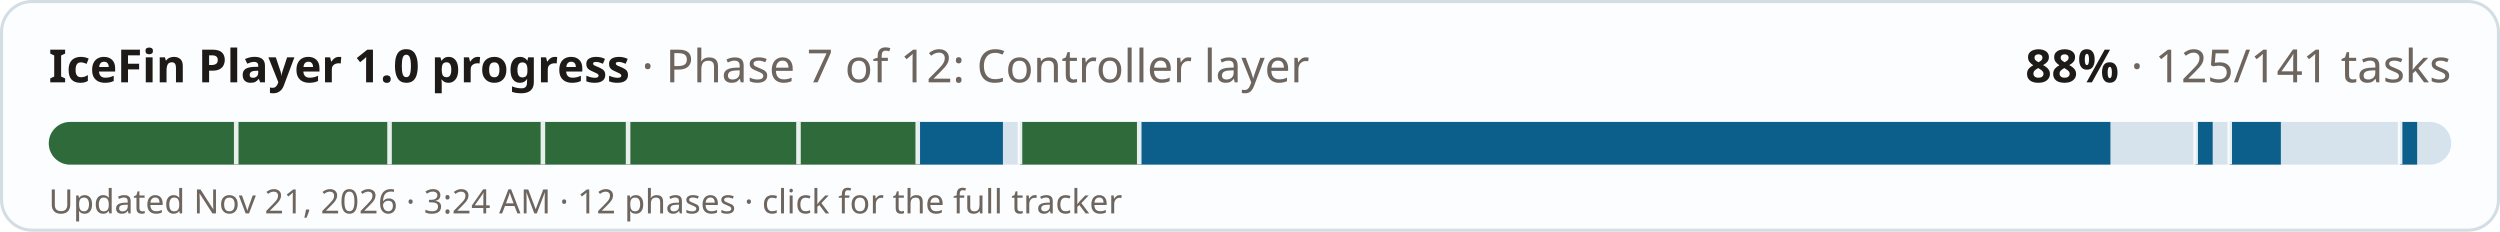
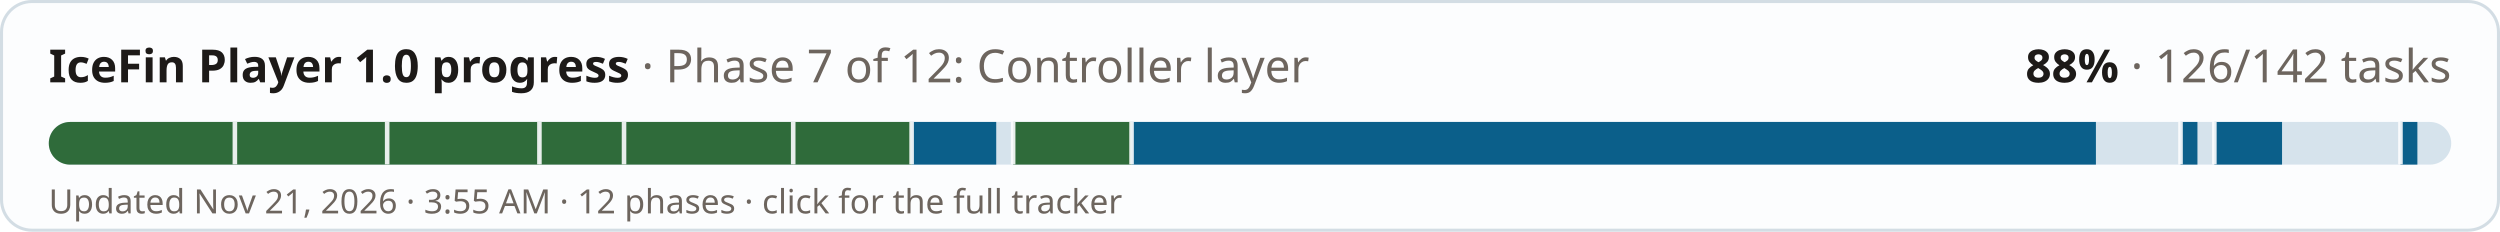
- <svg xmlns="http://www.w3.org/2000/svg" width="820" height="76" viewBox="0 0 820 76" role="img" aria-label="IceFin Player 1.0 progress: 88% (125 of 141 tasks)">
+ <svg xmlns="http://www.w3.org/2000/svg" width="820" height="76" viewBox="0 0 820 76" role="img" aria-label="IceFin Player 1.0 progress: 88% (126 of 142 tasks)">
  <style>
  .bg{fill:#fcfdfe;stroke:#d3dde4} .fg{fill:#1d1a18} .mu{fill:#6d655e} .track{fill:#d6e3ec} .done{fill:#0b5f8a} .full{fill:#2f6b3a} .tick{fill:#fcfdfe;opacity:.9}
  @media (prefers-color-scheme: dark){ .bg{fill:#1a2127;stroke:#2e3a43} .fg{fill:#f1ebe2} .mu{fill:#a99f94} .track{fill:#24384a} .done{fill:#6cb6e4} .full{fill:#6fbf7c} .tick{fill:#1a2127} }
  text{font-family:-apple-system,"Segoe UI",system-ui,"Noto Sans","DejaVu Sans",sans-serif}
</style>
  <rect class="bg" x="0.5" y="0.5" width="819" height="75" rx="10" />
  <text class="fg" x="16" y="27" font-size="15" font-weight="700">IceFin Player 1.0 progress <tspan class="mu" font-weight="400">· Phase 7 of 12: Controller layer</tspan>
  </text>
-   <text class="fg" x="804" y="27" font-size="15" font-weight="700" text-anchor="end">88% <tspan class="mu" font-weight="400">· 125/141 tasks</tspan>
+   <text class="fg" x="804" y="27" font-size="15" font-weight="700" text-anchor="end">88% <tspan class="mu" font-weight="400">· 126/142 tasks</tspan>
  </text>
  <rect class="track" x="16" y="40" width="788" height="14" rx="7" />
  <clipPath id="c">
    <rect x="16" y="40" width="788" height="14" rx="7" />
  </clipPath>
  <g clip-path="url(#c)">
-     <rect class="full" x="16" y="40" width="61.48" height="14" />
-     <rect class="full" x="77.48" y="40" width="50.3" height="14" />
-     <rect class="full" x="127.77" y="40" width="50.3" height="14" />
-     <rect class="full" x="178.07" y="40" width="27.94" height="14" />
-     <rect class="full" x="206.01" y="40" width="55.89" height="14" />
-     <rect class="full" x="261.9" y="40" width="39.12" height="14" />
-     <rect class="done" x="301.02" y="40" width="27.94" height="14" />
-     <rect class="full" x="334.55" y="40" width="39.12" height="14" />
-     <rect class="done" x="373.67" y="40" width="318.55" height="14" />
-     <rect class="done" x="720.17" y="40" width="5.59" height="14" />
-     <rect class="done" x="731.35" y="40" width="16.77" height="14" />
-     <rect class="done" x="787.23" y="40" width="5.59" height="14" />
-     <rect class="tick" x="76.73" y="40" width="1.5" height="14" />
-     <rect class="tick" x="127.02" y="40" width="1.5" height="14" />
-     <rect class="tick" x="177.32" y="40" width="1.5" height="14" />
-     <rect class="tick" x="205.26" y="40" width="1.5" height="14" />
-     <rect class="tick" x="261.15" y="40" width="1.5" height="14" />
-     <rect class="tick" x="300.27" y="40" width="1.5" height="14" />
-     <rect class="tick" x="333.8" y="40" width="1.5" height="14" />
-     <rect class="tick" x="372.92" y="40" width="1.5" height="14" />
-     <rect class="tick" x="719.42" y="40" width="1.5" height="14" />
-     <rect class="tick" x="730.6" y="40" width="1.5" height="14" />
-     <rect class="tick" x="786.48" y="40" width="1.5" height="14" />
+     <rect class="full" x="16" y="40" width="61.04" height="14" />
+     <rect class="full" x="77.04" y="40" width="49.94" height="14" />
+     <rect class="full" x="126.99" y="40" width="49.94" height="14" />
+     <rect class="full" x="176.93" y="40" width="27.75" height="14" />
+     <rect class="full" x="204.68" y="40" width="55.49" height="14" />
+     <rect class="full" x="260.17" y="40" width="38.85" height="14" />
+     <rect class="done" x="299.01" y="40" width="27.75" height="14" />
+     <rect class="full" x="332.31" y="40" width="38.85" height="14" />
+     <rect class="done" x="371.15" y="40" width="316.31" height="14" />
+     <rect class="done" x="715.21" y="40" width="5.55" height="14" />
+     <rect class="done" x="726.31" y="40" width="22.2" height="14" />
+     <rect class="done" x="787.35" y="40" width="5.55" height="14" />
+     <rect class="tick" x="76.29" y="40" width="1.5" height="14" />
+     <rect class="tick" x="126.24" y="40" width="1.5" height="14" />
+     <rect class="tick" x="176.18" y="40" width="1.5" height="14" />
+     <rect class="tick" x="203.93" y="40" width="1.5" height="14" />
+     <rect class="tick" x="259.42" y="40" width="1.5" height="14" />
+     <rect class="tick" x="298.26" y="40" width="1.5" height="14" />
+     <rect class="tick" x="331.56" y="40" width="1.5" height="14" />
+     <rect class="tick" x="370.4" y="40" width="1.5" height="14" />
+     <rect class="tick" x="714.46" y="40" width="1.5" height="14" />
+     <rect class="tick" x="725.56" y="40" width="1.5" height="14" />
+     <rect class="tick" x="786.6" y="40" width="1.5" height="14" />
  </g>
-   <text class="mu" x="16" y="70" font-size="11">Updated Nov 21, 2026 · 3:24 AM · 12 phases · click for the full tracker</text>
+   <text class="mu" x="16" y="70" font-size="11">Updated Nov 21, 2026 · 3:55 AM · 12 phases · click for the full tracker</text>
</svg>
